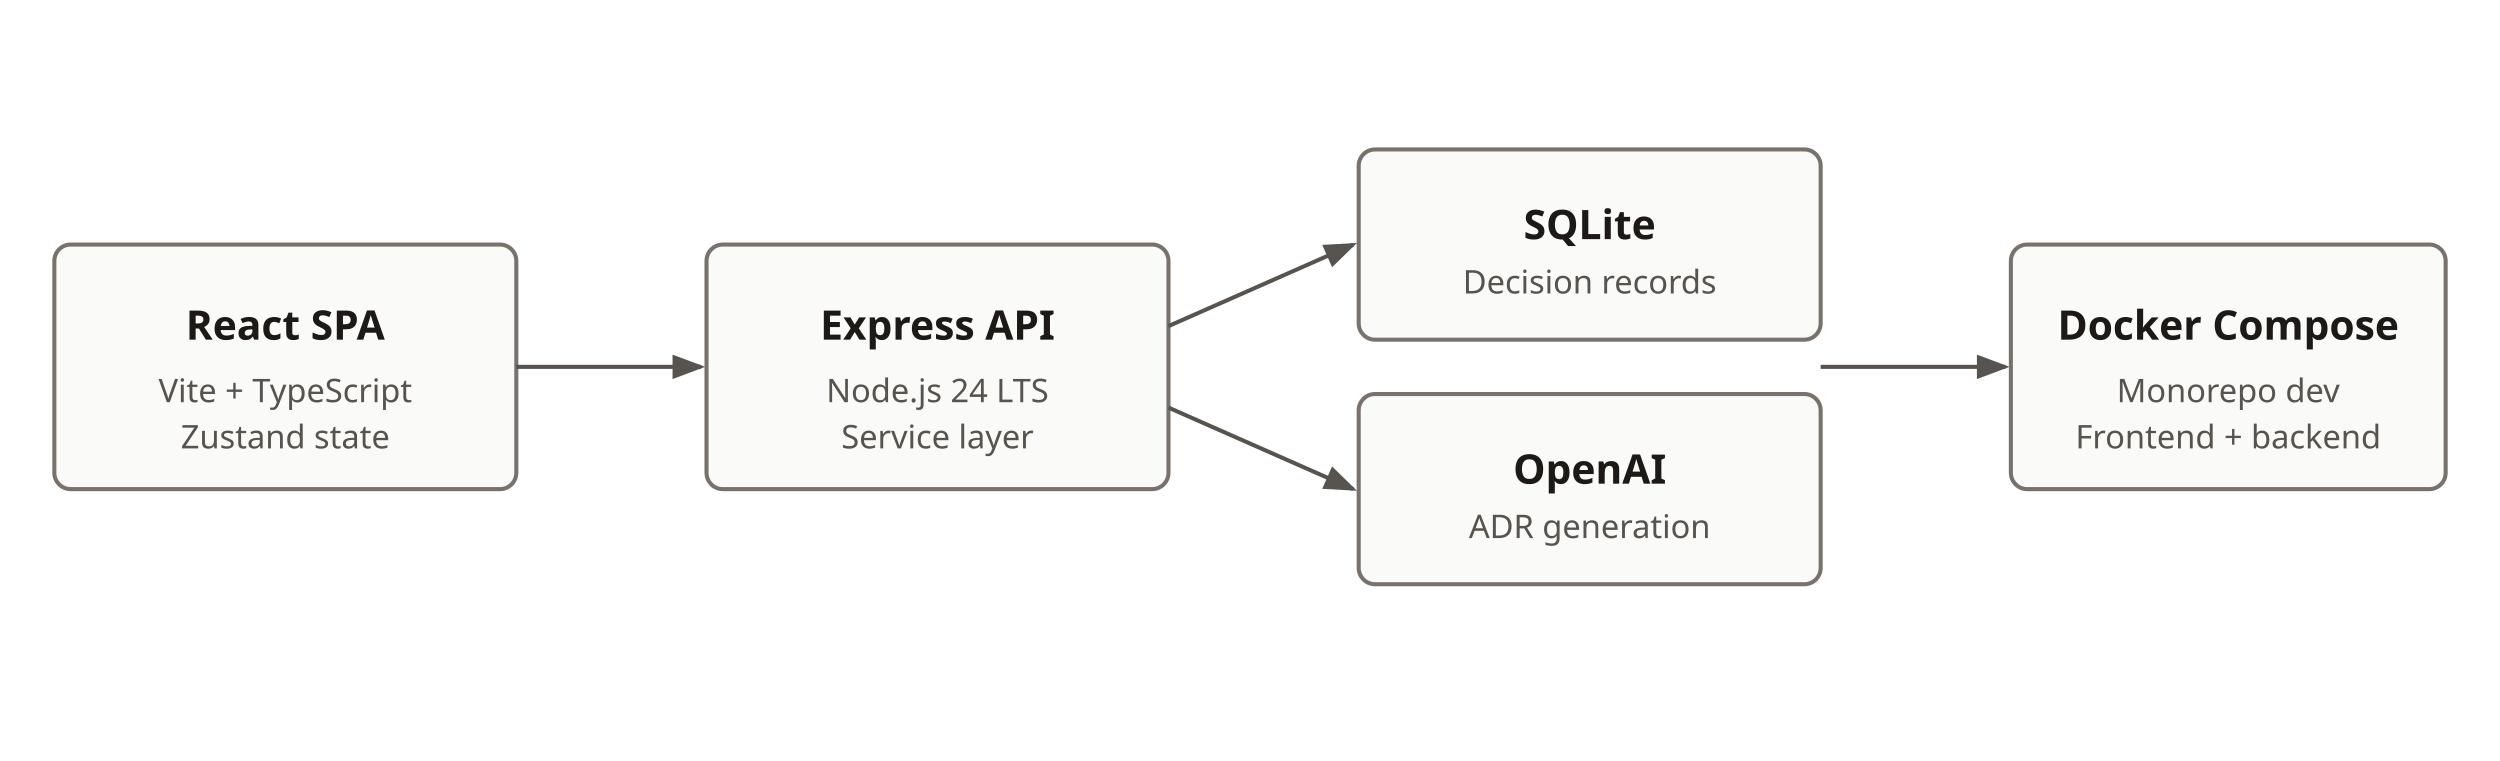
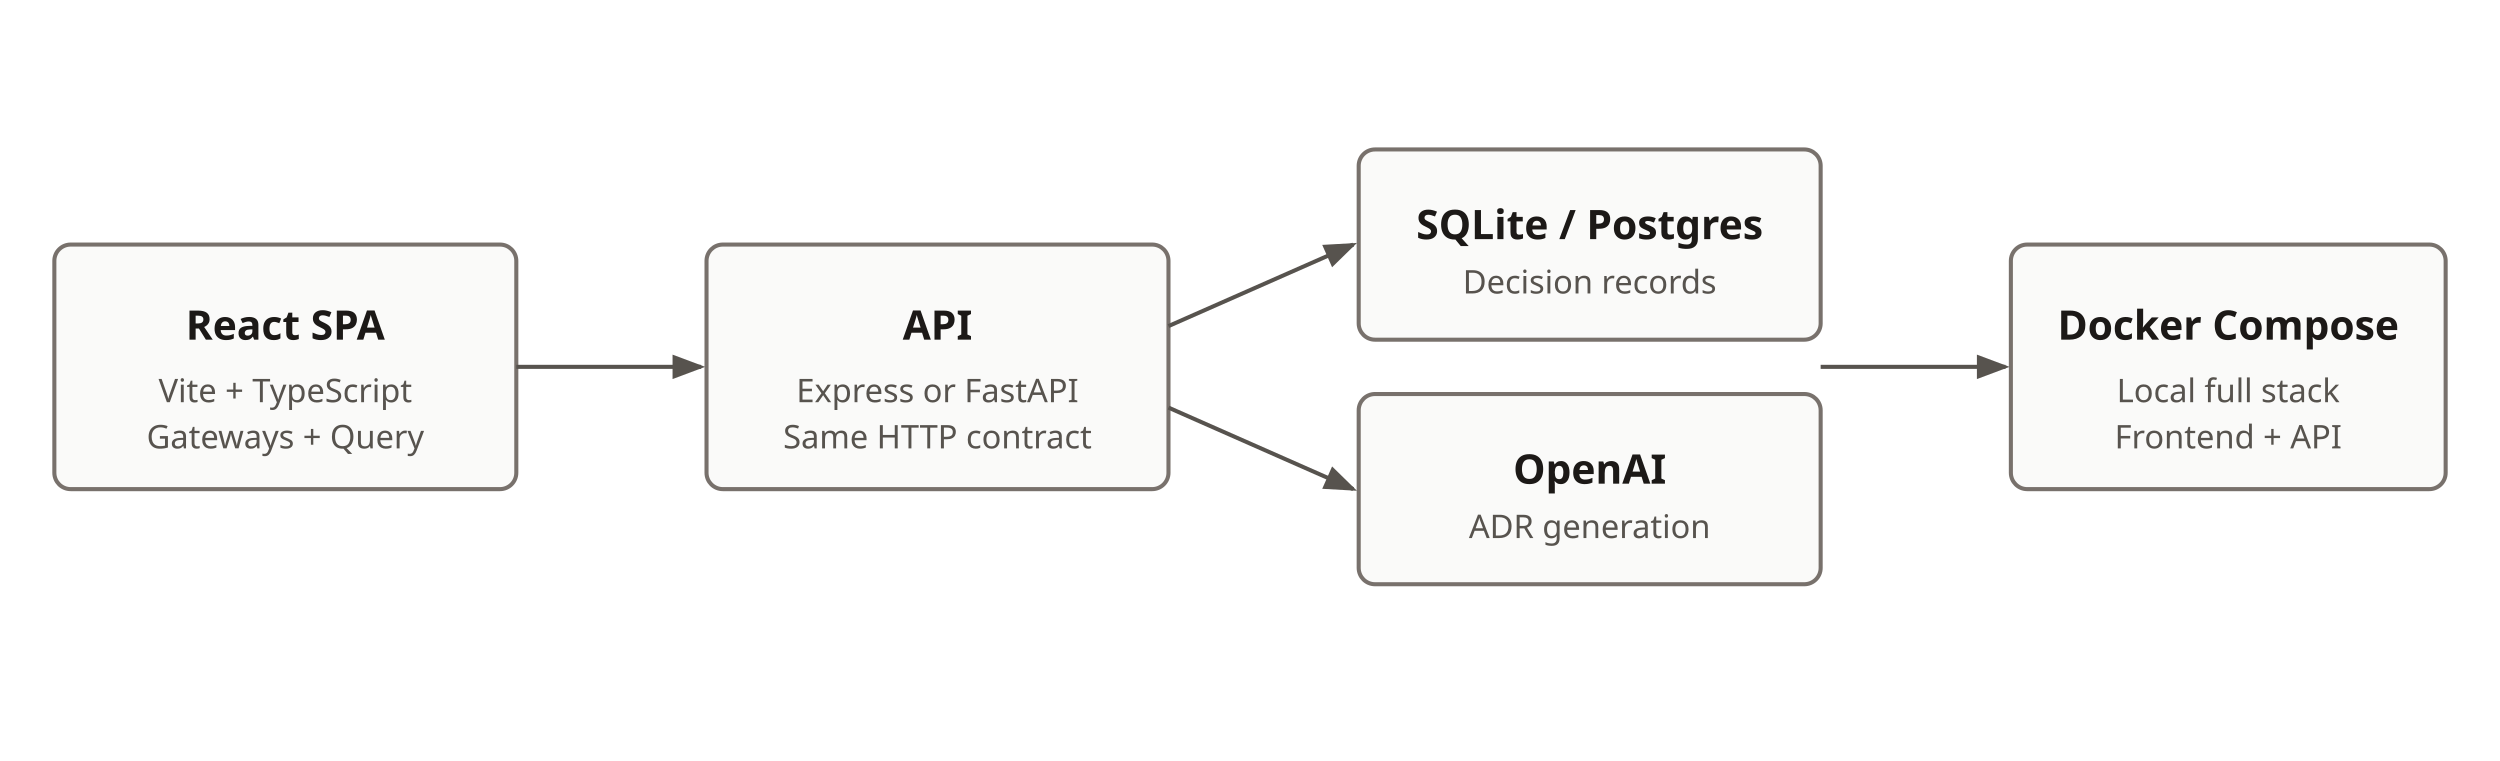
<svg xmlns="http://www.w3.org/2000/svg" viewBox="0 0 920 280" role="img" aria-labelledby="title desc">
  <defs>
    <style>
      .box { fill: #fafaf9; stroke: #78716c; stroke-width: 1.5; }
      .title { font: 600 15px "Source Sans 3", sans-serif; fill: #1c1917; }
      .sub { font: 400 12px "Source Sans 3", sans-serif; fill: #57534e; }
      .arrow { stroke: #57534e; stroke-width: 1.5; fill: none; marker-end: url(#arrowhead); }
    </style>
    <marker id="arrowhead" markerWidth="8" markerHeight="8" refX="7" refY="3" orient="auto">
      <polygon points="0 0, 8 3, 0 6" fill="#57534e" />
    </marker>
  </defs>
  <rect class="box" x="20" y="90" width="170" height="90" rx="6" />
  <text class="title" x="105" y="125" text-anchor="middle">React SPA</text>
  <text class="sub" x="105" y="148" text-anchor="middle">Vite + TypeScript</text>
-   <text class="sub" x="105" y="165" text-anchor="middle">Zustand state</text>
+   <text class="sub" x="105" y="165" text-anchor="middle">Gateways + Query</text>
  <rect class="box" x="260" y="90" width="170" height="90" rx="6" />
-   <text class="title" x="345" y="125" text-anchor="middle">Express API</text>
-   <text class="sub" x="345" y="148" text-anchor="middle">Node.js 24 LTS</text>
-   <text class="sub" x="345" y="165" text-anchor="middle">Service layer</text>
+   <text class="title" x="345" y="125" text-anchor="middle">API</text>
+   <text class="sub" x="345" y="148" text-anchor="middle">Express or FastAPI</text>
+   <text class="sub" x="345" y="165" text-anchor="middle">Same HTTP contract</text>
  <rect class="box" x="500" y="55" width="170" height="70" rx="6" />
-   <text class="title" x="585" y="88" text-anchor="middle">SQLite</text>
+   <text class="title" x="585" y="88" text-anchor="middle">SQLite / Postgres</text>
  <text class="sub" x="585" y="108" text-anchor="middle">Decision records</text>
  <rect class="box" x="500" y="145" width="170" height="70" rx="6" />
  <text class="title" x="585" y="178" text-anchor="middle">OpenAI</text>
  <text class="sub" x="585" y="198" text-anchor="middle">ADR generation</text>
  <rect class="box" x="740" y="90" width="160" height="90" rx="6" />
  <text class="title" x="820" y="125" text-anchor="middle">Docker Compose</text>
-   <text class="sub" x="820" y="148" text-anchor="middle">Monorepo dev</text>
-   <text class="sub" x="820" y="165" text-anchor="middle">Frontend + backend</text>
+   <text class="sub" x="820" y="148" text-anchor="middle">Local full stack</text>
+   <text class="sub" x="820" y="165" text-anchor="middle">Frontend + API</text>
  <line class="arrow" x1="190" y1="135" x2="258" y2="135" />
  <line class="arrow" x1="430" y1="120" x2="498" y2="90" />
  <line class="arrow" x1="430" y1="150" x2="498" y2="180" />
  <line class="arrow" x1="670" y1="135" x2="738" y2="135" />
</svg>
